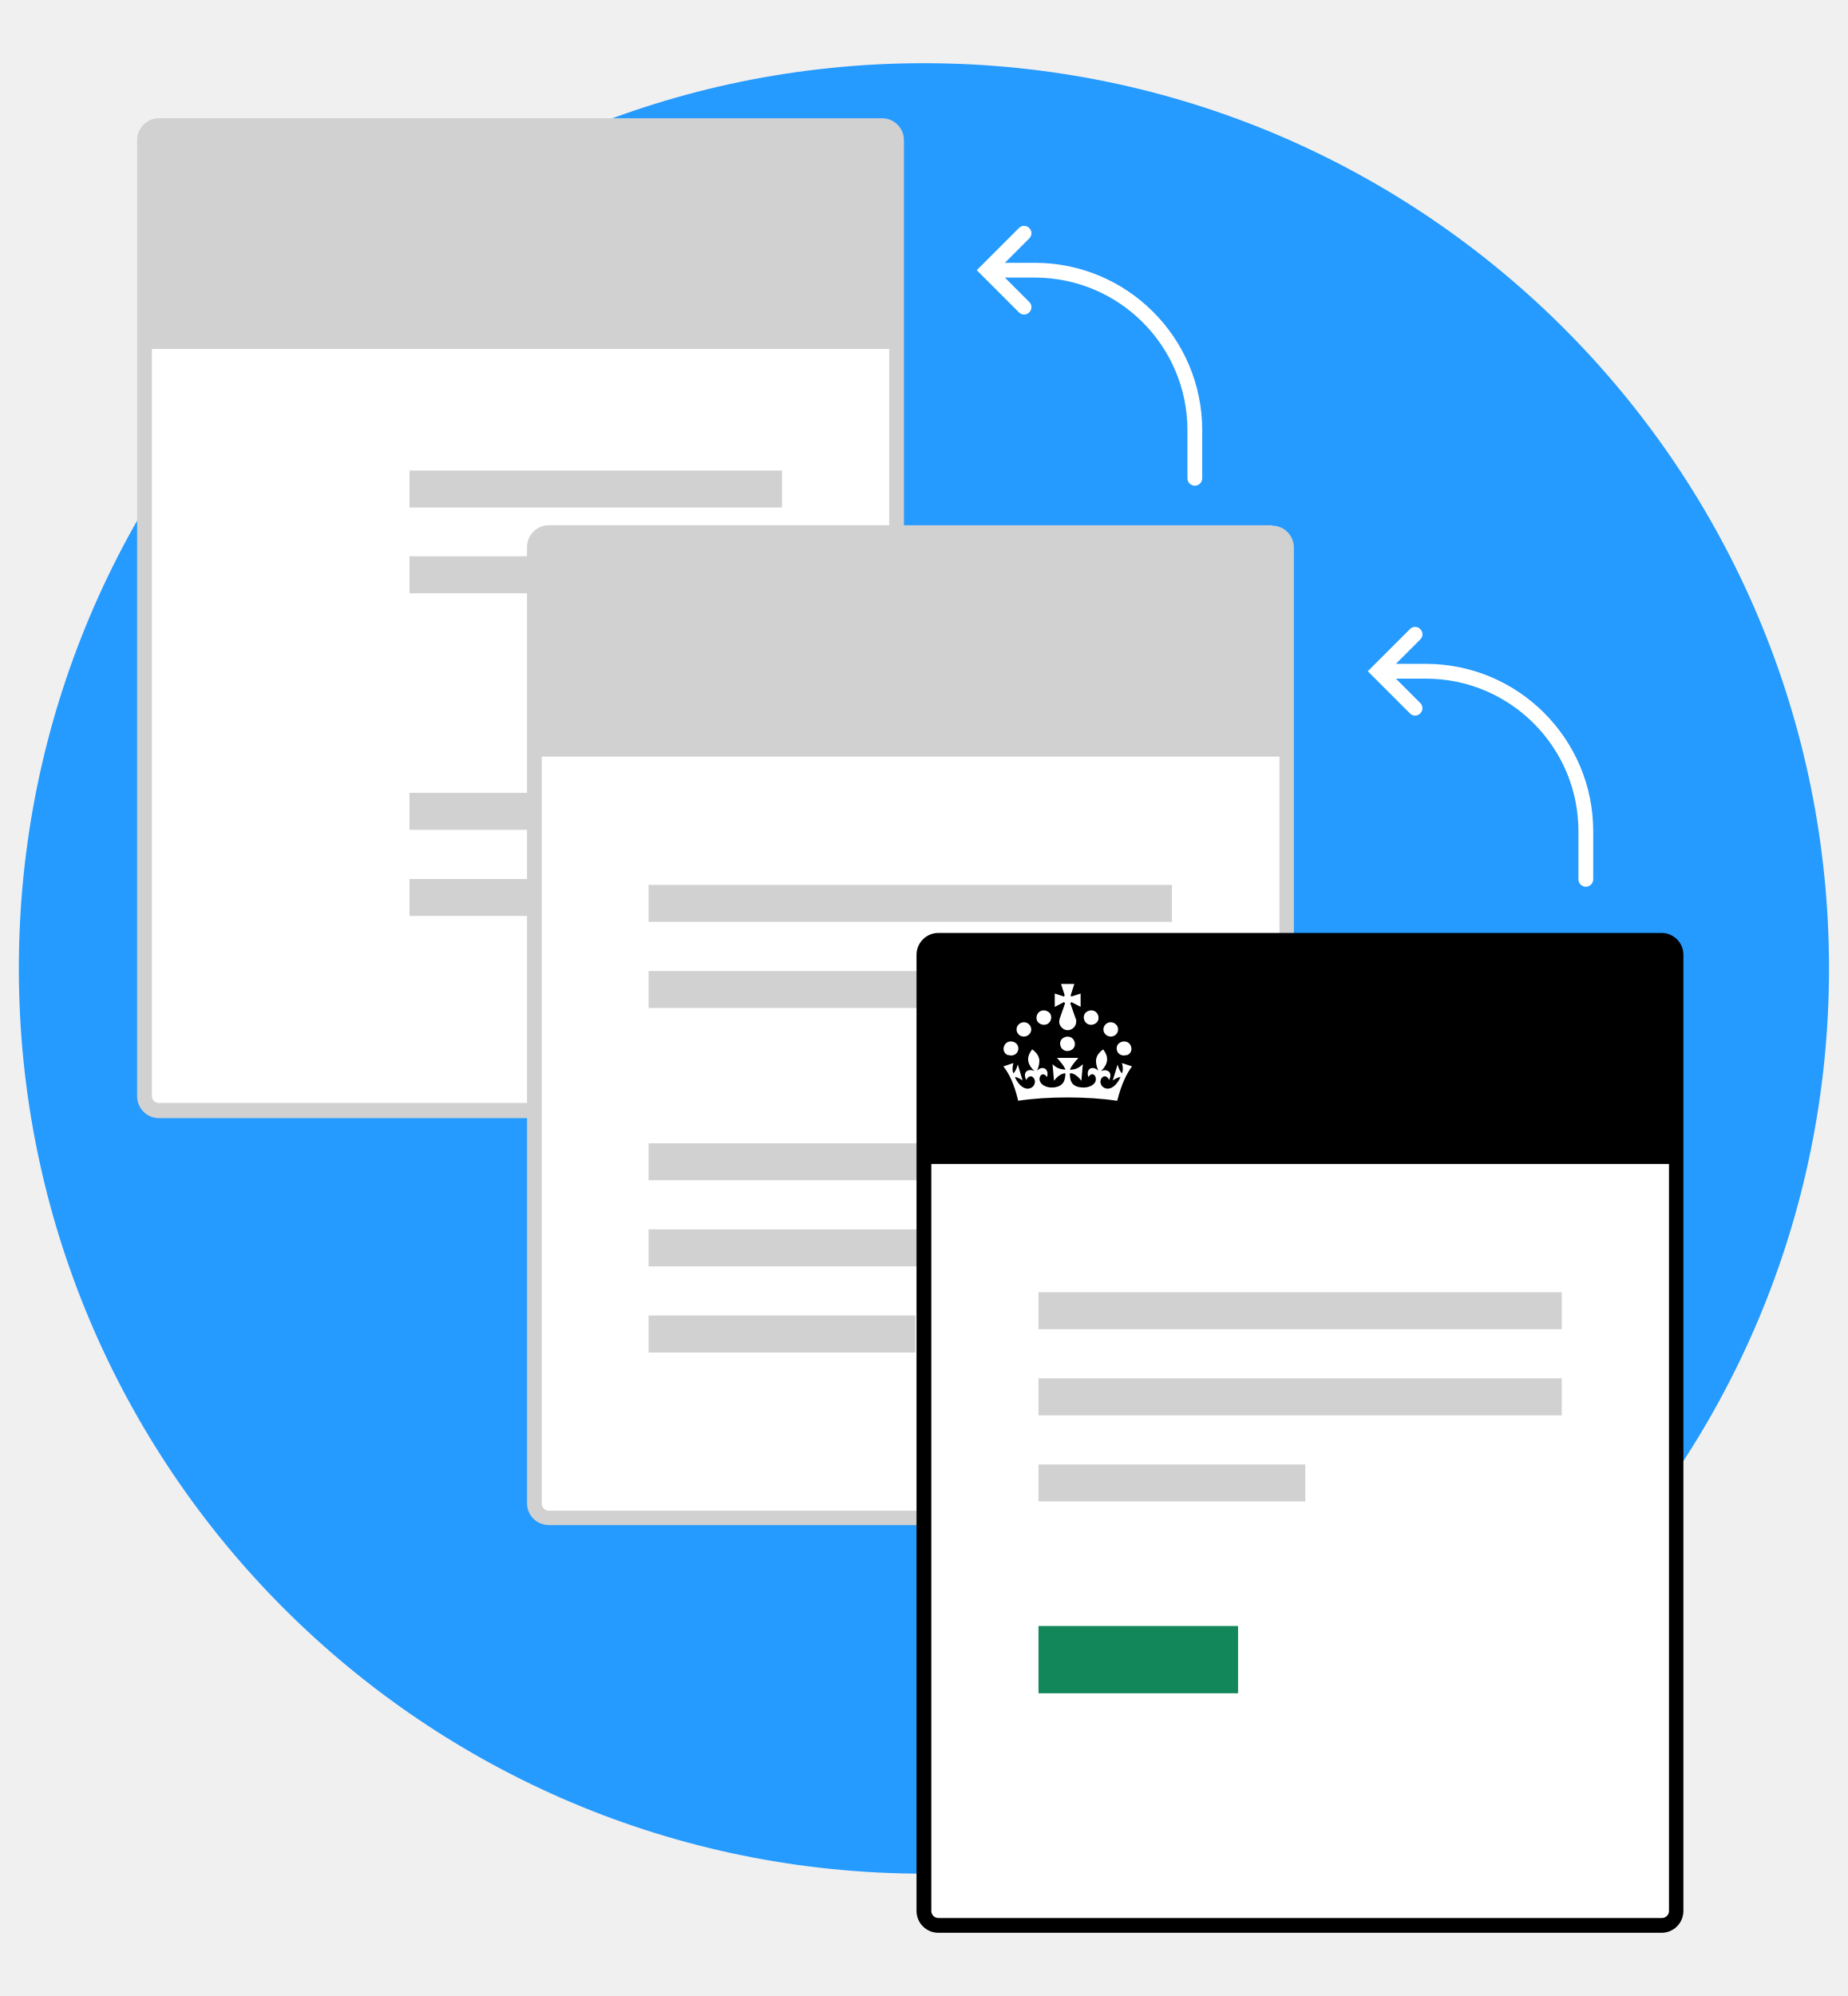
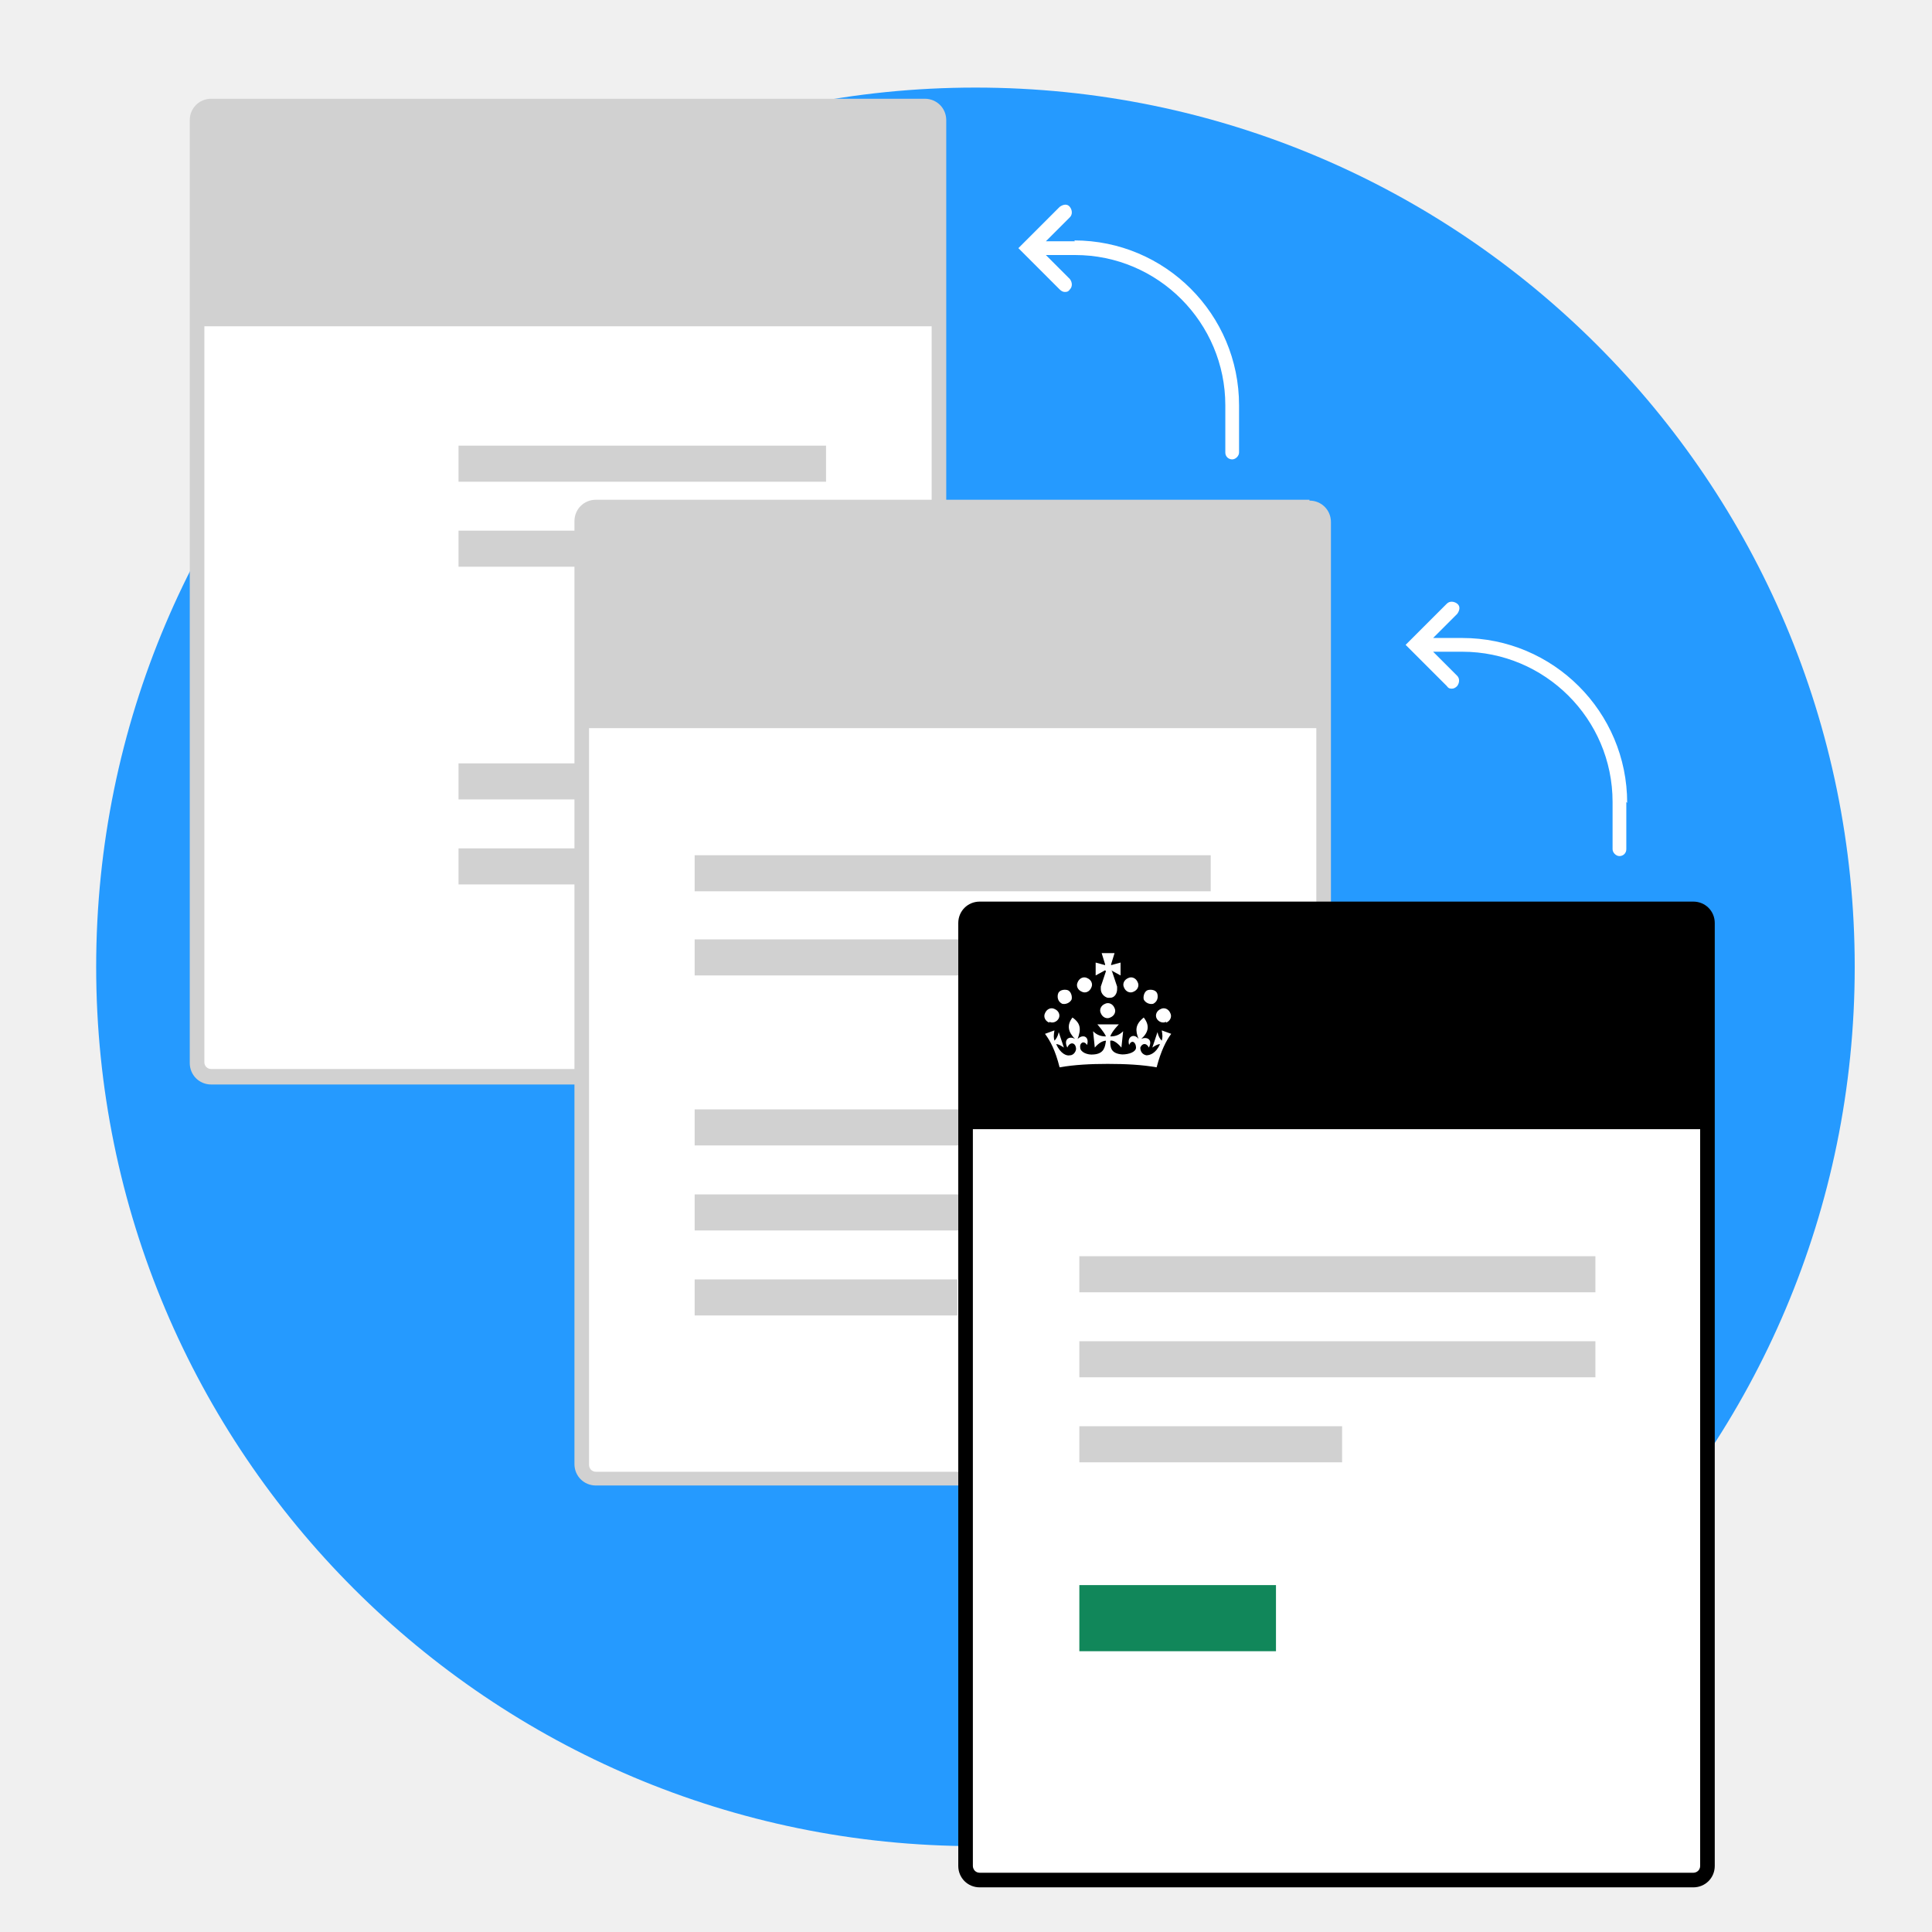
- <svg xmlns="http://www.w3.org/2000/svg" id="Layer_1" version="1.1" viewBox="0 0 500 540">
+ <svg xmlns="http://www.w3.org/2000/svg" id="Layer_1" version="1.1" viewBox="0 0 225 225">
  <defs>
    <style>
      .st0 {
        fill: none;
      }

      .st1 {
        fill-rule: evenodd;
      }

      .st1, .st2 {
        fill: #fff;
      }

-       .st3 {
+       .st3, .st4 {
+         fill: #259aff;
+       }
+ 
+       .st4 {
+         display: none;
+       }
+ 
+       .st5 {
        fill: #11875a;
      }

-       .st4 {
+       .st6 {
        fill: #d1d1d1;
-       }
- 
-       .st5 {
-         fill: #259aff;
      }
    </style>
  </defs>
-   <g id="Layer_11">
-     <g id="Outlined_-_dark_mode">
-       <g>
-         <circle class="st5" cx="250" cy="262" r="244.9" />
-         <rect class="st2" x="39" y="33.9" width="203.6" height="266.5" rx="3.9" ry="3.9" />
-         <rect class="st2" x="39" y="33.9" width="203.6" height="266.5" rx="3.9" ry="3.9" />
-         <path class="st4" d="M238.7,302.5H43c-3.3,0-5.9-2.7-5.9-5.9V37.9c0-3.3,2.7-5.9,5.9-5.9h195.7c3.3,0,5.9,2.7,5.9,5.9v258.7c0,3.3-2.7,5.9-5.9,5.9ZM43,35.9c-1.1,0-1.9.9-1.9,1.9v258.7c0,1.1.9,1.9,1.9,1.9h195.7c1.1,0,1.9-.9,1.9-1.9V37.9c0-1.1-.9-1.9-1.9-1.9H43Z" />
-         <rect class="st4" x="39" y="33.9" width="203.6" height="60.5" />
-         <g>
-           <rect class="st4" x="110.8" y="127.3" width="100.8" height="10" />
-           <rect class="st4" x="110.8" y="150.5" width="79.2" height="10" />
-         </g>
-         <g>
-           <rect class="st4" x="110.8" y="214.5" width="100.8" height="10" />
-           <rect class="st4" x="110.8" y="237.8" width="51.4" height="10" />
-         </g>
-         <rect class="st2" x="144.5" y="144.1" width="203.6" height="266.5" rx="3.9" ry="3.9" />
-         <rect class="st2" x="144.5" y="144.1" width="203.6" height="266.5" rx="3.9" ry="3.9" />
-         <path class="st4" d="M344.2,142.1h-195.7c-3.3,0-5.9,2.7-5.9,5.9v258.7c0,3.3,2.7,5.9,5.9,5.9h195.7c3.3,0,5.9-2.7,5.9-5.9V148.1c0-3.3-2.7-5.9-5.9-5.9h0ZM346.1,406.8c0,1.1-.9,1.9-1.9,1.9h-195.7c-1.1,0-1.9-.9-1.9-1.9v-202.1h199.6v202.1h-.1ZM317.1,249.4h-141.6v-10h141.6v10ZM317.1,272.7h-141.6v-10h141.6v10ZM317.1,319.3h-141.6v-10h141.6v10ZM317.1,342.6h-141.6v-10h141.6v10ZM247.7,365.9h-72.2v-10h72.2v10Z" />
-         <rect class="st2" x="250" y="254.4" width="203.6" height="266.5" rx="3.9" ry="3.9" />
-         <rect class="st4" x="281" y="349.6" width="141.6" height="10" />
-         <g>
-           <line class="st0" x1="281" y1="377.9" x2="422.6" y2="377.9" />
-           <rect class="st4" x="281" y="372.9" width="141.6" height="10" />
-         </g>
-         <rect class="st4" x="281" y="396.2" width="72.2" height="10" />
-         <rect class="st3" x="281" y="439.9" width="54" height="18.2" />
-         <path class="st2" d="M431.1,224.9v13c0,1.1-.9,2-2,2s-2-.9-2-2v-13c0-22.8-18.5-41.3-41.3-41.3h-8.1l6.6,6.6c.8.8.8,2,0,2.8-.4.4-.9.6-1.4.6s-1-.2-1.4-.6l-10-10h0l-1.4-1.4,1.4-1.4h0l10-10c.8-.8,2-.8,2.8,0s.8,2,0,2.8l-6.6,6.6h8.1c25,0,45.3,20.3,45.3,45.3h0ZM280,71.1h-8.1l6.6-6.6c.8-.8.8-2,0-2.8s-2-.8-2.8,0l-10,10h0l-1.4,1.4,1.4,1.4h0l10,10c.4.4.9.6,1.4.6s1-.2,1.4-.6c.8-.8.8-2,0-2.8l-6.6-6.6h8.1c22.8,0,41.3,18.5,41.3,41.3v13c0,1.1.9,2,2,2s2-.9,2-2v-13c0-25-20.3-45.3-45.3-45.3Z" />
-         <path d="M449.6,252.4h-195.7c-3.3,0-5.9,2.7-5.9,5.9v258.7c0,3.3,2.7,5.9,5.9,5.9h195.7c3.3,0,5.9-2.7,5.9-5.9v-258.7c0-3.3-2.7-5.9-5.9-5.9h0ZM449.6,518.9h-195.7c-1.1,0-1.9-.9-1.9-1.9v-202.1h199.6v202.1c0,1.1-.9,1.9-1.9,1.9h-.1Z" />
-         <path class="st1" d="M289.9,271.1l2.5,1.3v-3.6l-2.5.8s-.2-.2-.2-.3l1-3.1h-3.6l1,3.1s-.2.2-.2.3l-2.5-.8v3.6l2.5-1.3c0,.1.2.2.3.3l-1.5,4.3h0c0,.2-.1.5-.1.7,0,1.1.9,2.1,2,2.3h.6c1.1-.2,2-1.1,2-2.3s0-.5-.1-.7h0l-1.5-4.3s.2-.1.2-.2h.1ZM296,277.1c-1,.4-2.2,0-2.6-1.1-.4-1,0-2.1,1.1-2.5,1-.4,2.2,0,2.6,1.1.4,1,0,2.1-1.1,2.5h0ZM289.6,284.2c-1,.4-2.2,0-2.6-1.1-.4-1,0-2.1,1.1-2.5,1-.4,2.2,0,2.6,1.1.4,1,0,2.1-1.1,2.5h0ZM298.7,279.2c.4,1,1.6,1.5,2.6,1.1h0c1-.4,1.5-1.5,1.1-2.5s-1.6-1.5-2.6-1.1-1.5,1.6-1.1,2.5ZM304.9,285.4c-1,.4-2.2,0-2.6-1s0-2.1,1.1-2.5c1-.4,2.2,0,2.6,1.1.4,1,0,2.1-1.1,2.5h0ZM281.7,277.1c1,.4,2.2,0,2.6-1.1.4-1,0-2.1-1.1-2.5-1-.4-2.2,0-2.6,1.1-.4,1,0,2.1,1.1,2.5h0ZM278.9,279.2c-.4,1-1.6,1.5-2.6,1.1h0c-1-.4-1.5-1.5-1.1-2.5s1.6-1.5,2.6-1.1,1.5,1.6,1.1,2.5ZM272.8,285.4c1,.4,2.2,0,2.6-1s0-2.1-1.1-2.5c-1-.4-2.2,0-2.6,1.1-.4,1,0,2.1,1.1,2.5h0ZM302.2,297.8c-4-.6-8.6-.9-13.4-.9h0c-4.8,0-9.3.3-13.3.9-1.1-4.7-2.5-7.4-4-9.3l2.7-.9c-.3,1.3-.3,2,0,2.8.4-.4.9-1.2,1.2-2.4l1.3,4.3c-.8-.5-1.4-.9-2.1-.9,1.2,2.6,2.8,3.3,3.8,3.1,1.2-.2,1.8-1.3,1.6-2.2-.3-1.3-1.6-1.6-2.3-.1-1.2-2.4.8-3.2,2.2-2.4-2-2-2.3-3.7-.6-5.9,2.3,1.7,2.3,3.4,1.3,5.8,1.3-1.5,3.4-.7,2.7,1.7-1-1.5-2.2-.5-2,.8.2,1.2,1.8,2.2,3.8,2,2.9-.3,3.1-2.2,3.2-3.8-.7-.1-2,.5-3.1,2l-.4-4.5c1.2,1.2,2.3,1.4,3.5,1.5-.4-1.2-2.3-3.2-2.3-3.2h5.8s-1.9,2-2.3,3.2c1.2,0,2.3-.3,3.5-1.5l-.4,4.5c-1.1-1.5-2.4-2.2-3.1-2,0,1.6.2,3.6,3.2,3.8,2,.2,3.7-.8,3.8-2,.2-1.4-1.1-2.3-2-.8-.8-2.4,1.3-3.2,2.7-1.7-1-2.4-1-4.1,1.3-5.8,1.6,2.1,1.4,3.9-.6,5.9,1.3-.7,3.4,0,2.2,2.4-.6-1.5-2-1.2-2.3.1-.2.9.4,2,1.6,2.2,1,.2,2.6-.5,3.8-3.1-.7,0-1.3.4-2.1.9l1.3-4.3c.3,1.2.8,2,1.2,2.4.3-.9.3-1.5,0-2.8l2.7.9c-1.4,1.9-2.8,4.6-4,9.3h-.1Z" />
-       </g>
+   <circle class="st3" cx="113.6" cy="112.6" r="102.4" />
+   <g>
+     <circle class="st4" cx="112.5" cy="109.1" r="103.9" />
+     <rect class="st2" x="23" y="12.3" width="86.4" height="113.1" rx="1.7" ry="1.7" />
+     <rect class="st2" x="23" y="12.3" width="86.4" height="113.1" rx="1.7" ry="1.7" />
+     <path class="st6" d="M107.7,126.3H24.6c-1.4,0-2.5-1.1-2.5-2.5V14c0-1.4,1.1-2.5,2.5-2.5h83.1c1.4,0,2.5,1.1,2.5,2.5v109.8c0,1.4-1.1,2.5-2.5,2.5ZM24.6,13.1c-.5,0-.8.4-.8.8v109.8c0,.5.4.8.8.8h83.1c.5,0,.8-.4.8-.8V14c0-.5-.4-.8-.8-.8H24.6Z" />
+     <rect class="st6" x="23" y="12.3" width="86.4" height="25.7" />
+     <g>
+       <rect class="st6" x="53.4" y="51.9" width="42.8" height="4.2" />
+       <rect class="st6" x="53.4" y="61.8" width="33.6" height="4.2" />
    </g>
+     <g>
+       <rect class="st6" x="53.4" y="88.9" width="42.8" height="4.2" />
+       <rect class="st6" x="53.4" y="98.8" width="21.8" height="4.2" />
+     </g>
+     <rect class="st2" x="67.7" y="59.1" width="86.4" height="113.1" rx="1.7" ry="1.7" />
+     <rect class="st2" x="67.7" y="59.1" width="86.4" height="113.1" rx="1.7" ry="1.7" />
+     <path class="st6" d="M152.5,58.2h-83.1c-1.4,0-2.5,1.1-2.5,2.5v109.8c0,1.4,1.1,2.5,2.5,2.5h83.1c1.4,0,2.5-1.1,2.5-2.5V60.8c0-1.4-1.1-2.5-2.5-2.5h0ZM153.3,170.6c0,.5-.4.8-.8.8h-83.1c-.5,0-.8-.4-.8-.8v-85.8h84.7v85.8h0ZM141,103.8h-60.1v-4.2h60.1v4.2ZM141,113.6h-60.1v-4.2h60.1v4.2ZM141,133.4h-60.1v-4.2h60.1v4.2ZM141,143.3h-60.1v-4.2h60.1v4.2ZM111.5,153.2h-30.6v-4.2h30.6v4.2Z" />
+     <rect class="st2" x="112.5" y="105.9" width="86.4" height="113.1" rx="1.7" ry="1.7" />
+     <rect class="st6" x="125.7" y="146.3" width="60.1" height="4.2" />
+     <g>
+       <line class="st0" x1="125.7" y1="158.3" x2="185.8" y2="158.3" />
+       <rect class="st6" x="125.7" y="156.2" width="60.1" height="4.2" />
+     </g>
+     <rect class="st6" x="125.7" y="166.1" width="30.6" height="4.2" />
+     <rect class="st5" x="125.7" y="184.6" width="22.9" height="7.7" />
+     <path class="st2" d="M189.4,93.4v5.5c0,.5-.4.8-.8.8s-.8-.4-.8-.8v-5.5c0-9.7-7.9-17.5-17.5-17.5h-3.4l2.8,2.8c.3.3.3.8,0,1.2-.2.2-.4.3-.6.3s-.4,0-.6-.3l-4.2-4.2h0l-.6-.6.6-.6h0l4.2-4.2c.3-.3.8-.3,1.2,0s.3.8,0,1.2l-2.8,2.8h3.4c10.6,0,19.2,8.6,19.2,19.2h0ZM125.2,28.1h-3.4l2.8-2.8c.3-.3.3-.8,0-1.2s-.8-.3-1.2,0l-4.2,4.2h0l-.6.6.6.6h0l4.2,4.2c.2.2.4.3.6.3s.4,0,.6-.3c.3-.3.3-.8,0-1.2l-2.8-2.8h3.4c9.7,0,17.5,7.9,17.5,17.5v5.5c0,.5.4.8.8.8s.8-.4.8-.8v-5.5c0-10.6-8.6-19.2-19.2-19.2Z" />
+     <path d="M197.2,105h-83.1c-1.4,0-2.5,1.1-2.5,2.5v109.8c0,1.4,1.1,2.5,2.5,2.5h83.1c1.4,0,2.5-1.1,2.5-2.5v-109.8c0-1.4-1.1-2.5-2.5-2.5h0ZM197.2,218.1h-83.1c-.5,0-.8-.4-.8-.8v-85.8h84.7v85.8c0,.5-.4.8-.8.8h0Z" />
+     <path class="st1" d="M129.4,113l1.1.6v-1.5l-1.1.3s0,0,0-.1l.4-1.3h-1.5l.4,1.3s0,0,0,.1l-1.1-.3v1.5l1.1-.6s0,0,.1.1l-.6,1.8h0c0,0,0,.2,0,.3,0,.5.4.9.8,1h.3c.5,0,.8-.5.8-1s0-.2,0-.3h0l-.6-1.8s0,0,0,0h0ZM132,115.5c-.4.2-.9,0-1.1-.5-.2-.4,0-.9.5-1.1.4-.2.9,0,1.1.5.2.4,0,.9-.5,1.1h0ZM129.3,118.5c-.4.2-.9,0-1.1-.5-.2-.4,0-.9.5-1.1.4-.2.9,0,1.1.5.2.4,0,.9-.5,1.1h0ZM133.2,116.4c.2.4.7.6,1.1.5h0c.4-.2.6-.6.5-1.1s-.7-.6-1.1-.5-.6.7-.5,1.1ZM135.8,119c-.4.2-.9,0-1.1-.4s0-.9.5-1.1c.4-.2.9,0,1.1.5.2.4,0,.9-.5,1.1h0ZM126,115.5c.4.2.9,0,1.1-.5.2-.4,0-.9-.5-1.1-.4-.2-.9,0-1.1.5-.2.4,0,.9.5,1.1h0ZM124.8,116.4c-.2.4-.7.6-1.1.5h0c-.4-.2-.6-.6-.5-1.1s.7-.6,1.1-.5.6.7.5,1.1ZM122.2,119c.4.2.9,0,1.1-.4s0-.9-.5-1.1c-.4-.2-.9,0-1.1.5-.2.4,0,.9.5,1.1h0ZM134.7,124.3c-1.7-.3-3.6-.4-5.7-.4h0c-2,0-3.9.1-5.6.4-.5-2-1.1-3.1-1.7-3.9l1.1-.4c-.1.6-.1.8,0,1.2.2-.2.4-.5.5-1l.6,1.8c-.3-.2-.6-.4-.9-.4.5,1.1,1.2,1.4,1.6,1.3.5,0,.8-.6.7-.9-.1-.6-.7-.7-1,0-.5-1,.3-1.4.9-1-.8-.8-1-1.6-.3-2.5,1,.7,1,1.4.6,2.5.6-.6,1.4-.3,1.1.7-.4-.6-.9-.2-.8.3,0,.5.8.9,1.6.8,1.2-.1,1.3-.9,1.4-1.6-.3,0-.8.2-1.3.8l-.2-1.9c.5.5,1,.6,1.5.6-.2-.5-1-1.4-1-1.4h2.5s-.8.8-1,1.4c.5,0,1-.1,1.5-.6l-.2,1.9c-.5-.6-1-.9-1.3-.8,0,.7,0,1.5,1.4,1.6.8,0,1.6-.3,1.6-.8,0-.6-.5-1-.8-.3-.3-1,.6-1.4,1.1-.7-.4-1-.4-1.7.6-2.5.7.9.6,1.7-.3,2.5.6-.3,1.4,0,.9,1-.3-.6-.8-.5-1,0,0,.4.2.8.7.9.4,0,1.1-.2,1.6-1.3-.3,0-.6.2-.9.4l.6-1.8c.1.5.3.8.5,1,.1-.4.1-.6,0-1.2l1.1.4c-.6.8-1.2,2-1.7,3.9h0Z" />
  </g>
</svg>
